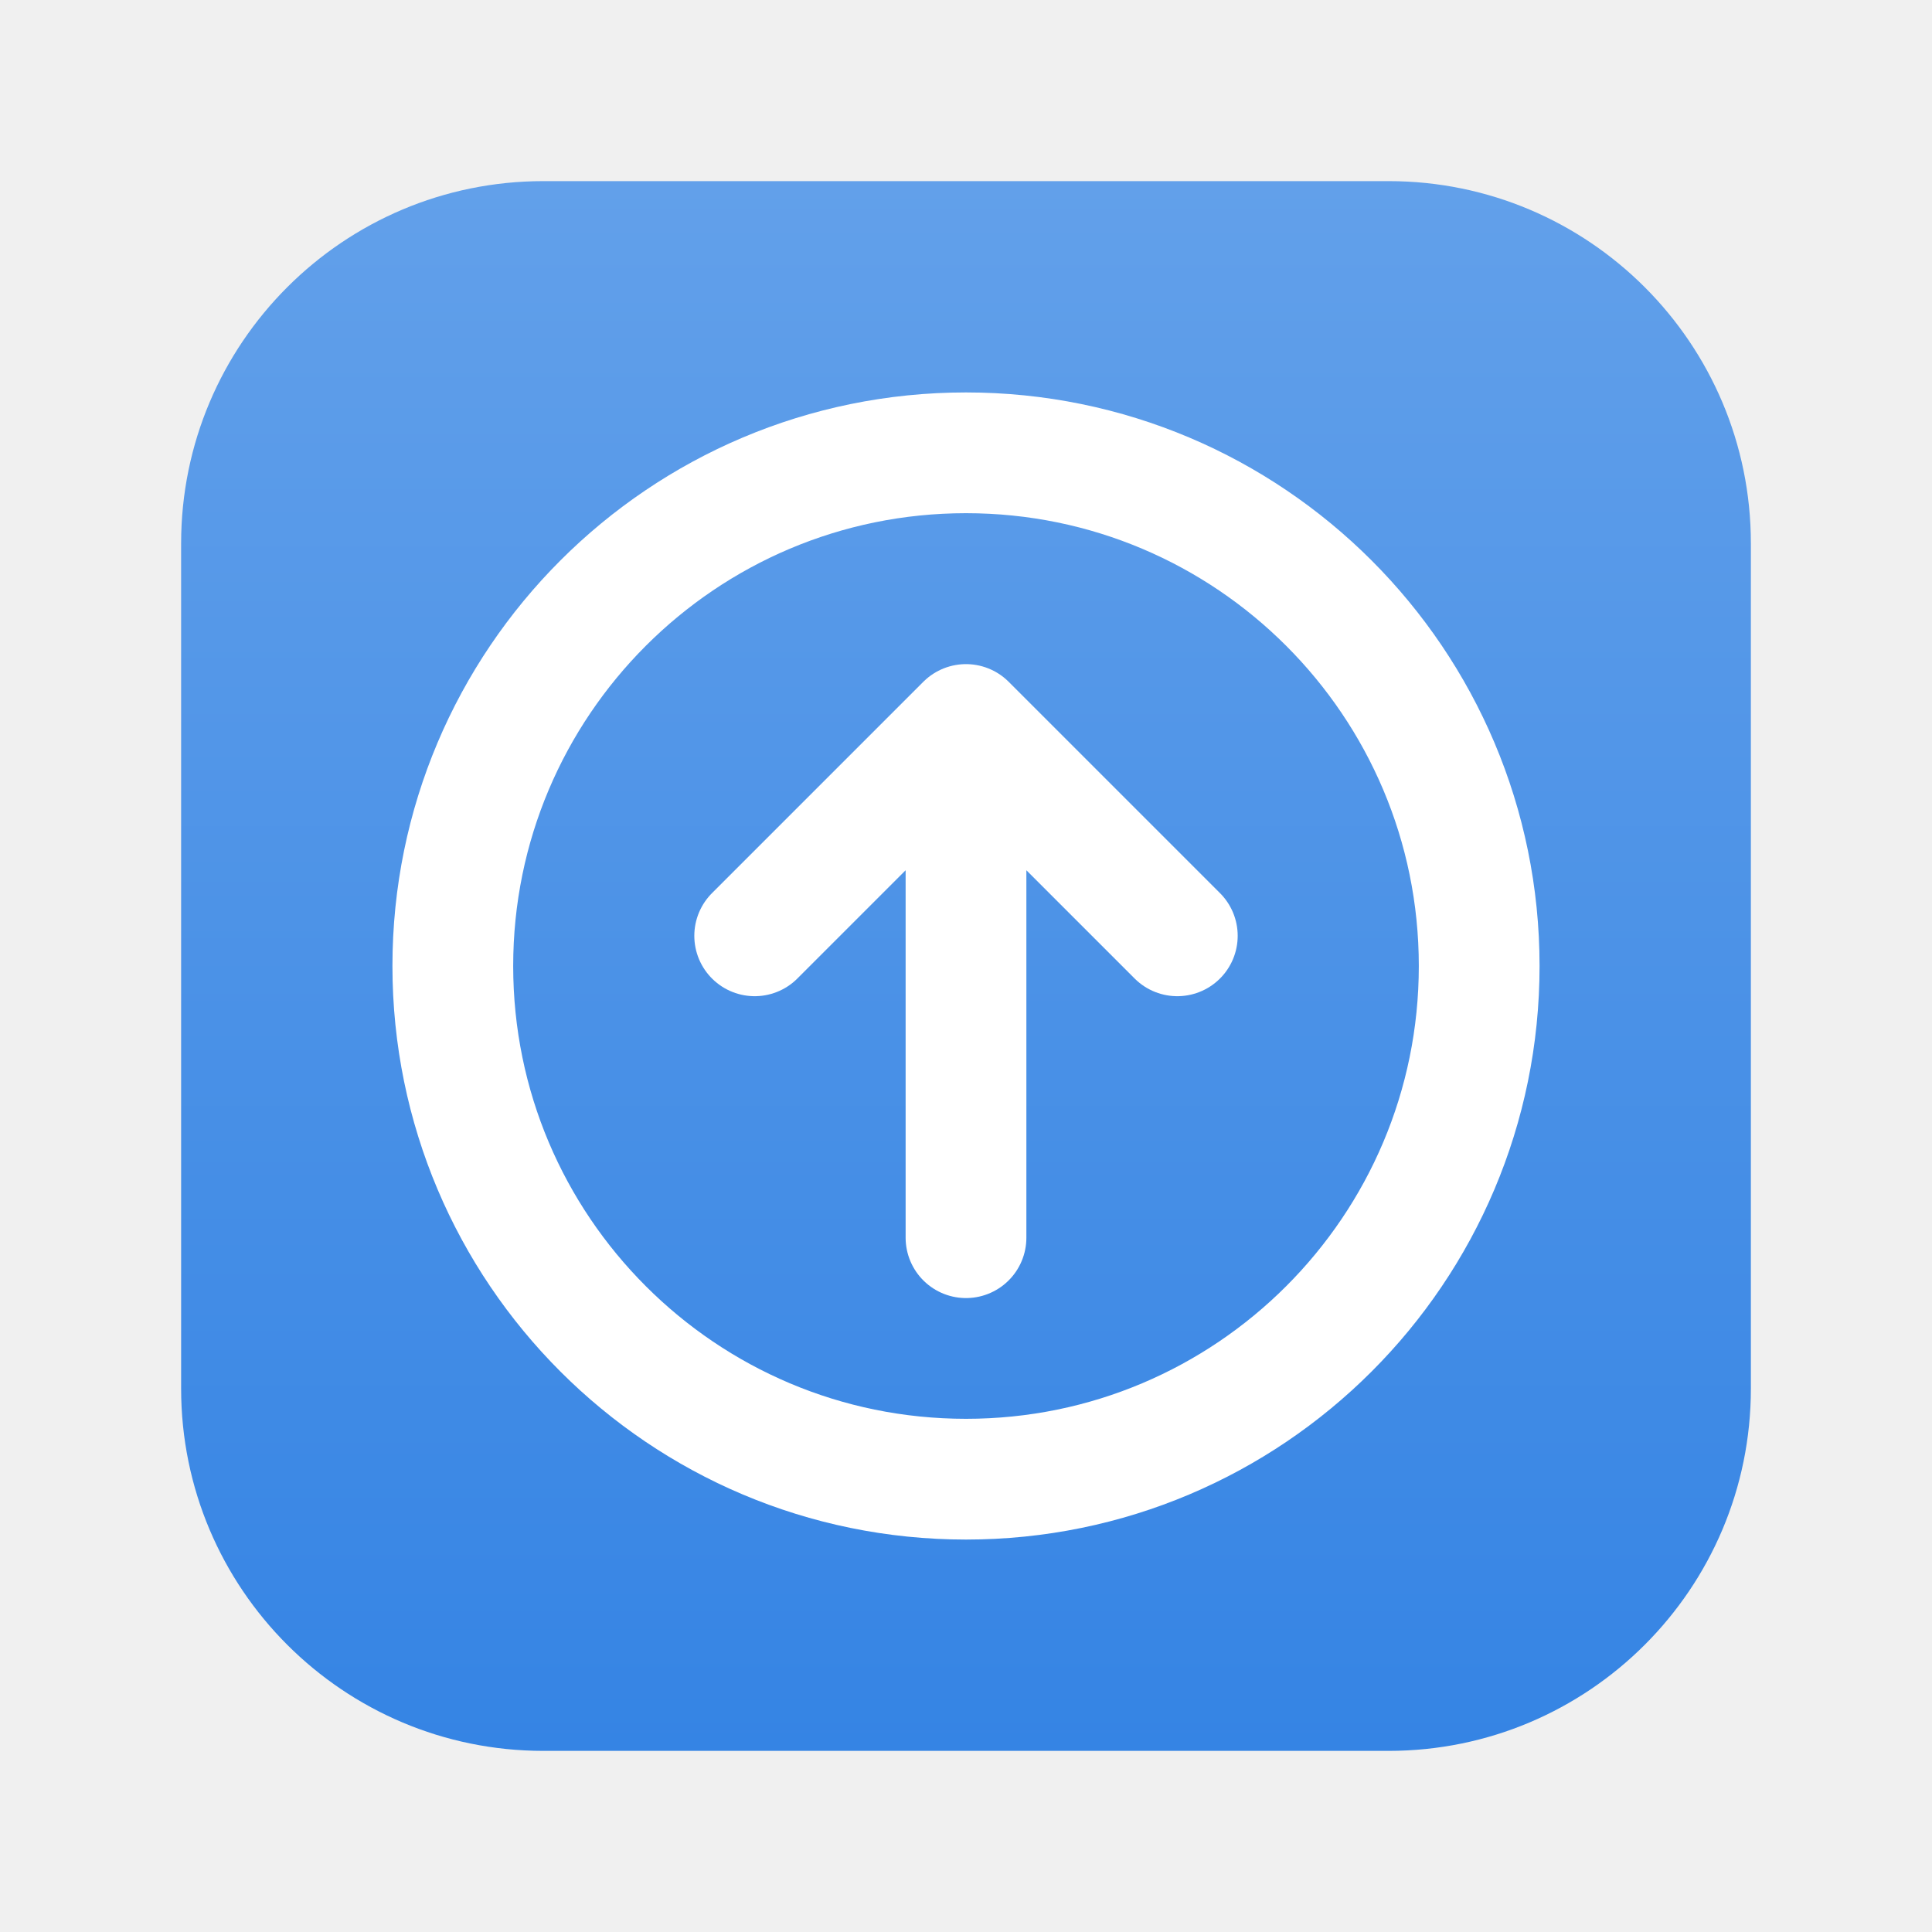
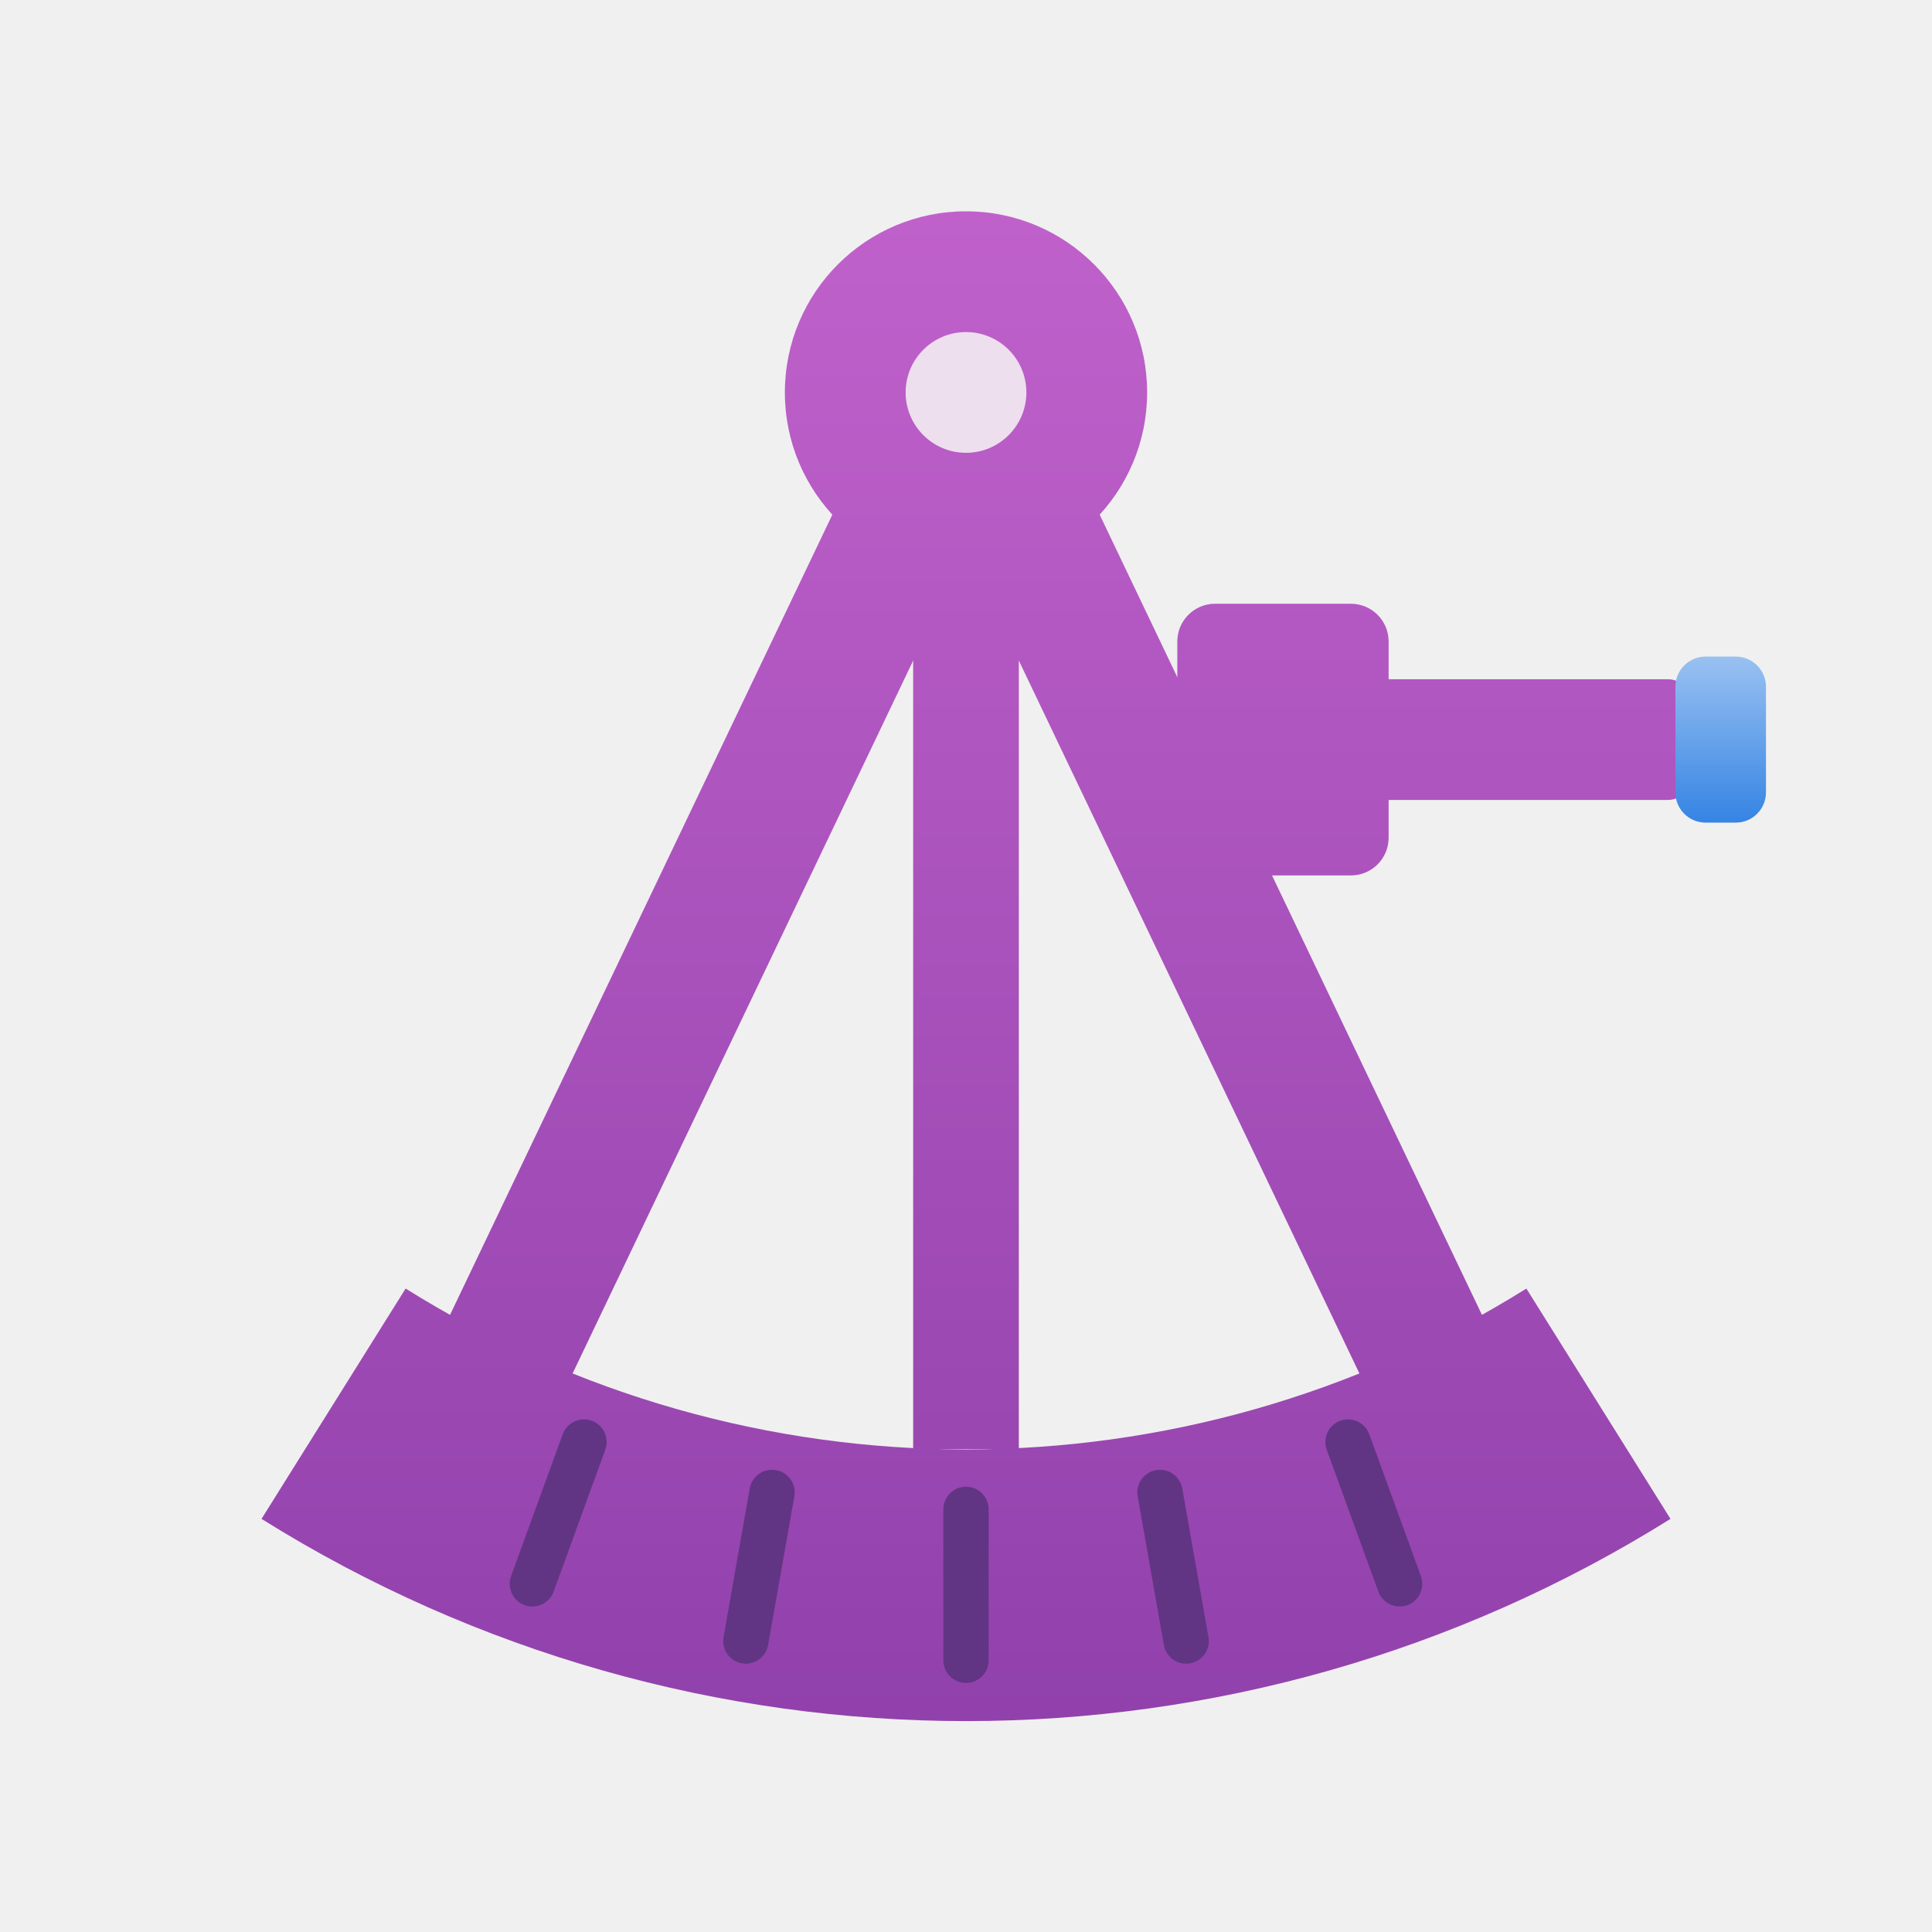
<svg xmlns="http://www.w3.org/2000/svg" width="128" height="128" viewBox="0 0 128 128">
  <defs>
-     <linearGradient id="bg" x1="0" y1="12" x2="0" y2="116" gradientUnits="userSpaceOnUse">
-       <stop offset="0" stop-color="#62a0ea" />
+     <linearGradient id="frame" x1="0" y1="14" x2="0" y2="114" gradientUnits="userSpaceOnUse">
+       <stop offset="0" stop-color="#c061cb" />
+       <stop offset="1" stop-color="#9141ac" />
+     </linearGradient>
+     <linearGradient id="glass" x1="0" y1="0" x2="0" y2="1">
+       <stop offset="0" stop-color="#99c1f1" />
      <stop offset="1" stop-color="#3584e4" />
    </linearGradient>
  </defs>
-   <rect x="12" y="12" width="104" height="104" rx="24" fill="url(#bg)" />
-   <circle cx="64" cy="64" r="34" fill="none" stroke="#fff" stroke-width="8" />
-   <path d="M64 82V48M50 62l14-14 14 14" fill="none" stroke="#fff" stroke-width="8" stroke-linecap="round" stroke-linejoin="round" />
+   <g fill="none" stroke="url(#frame)">
+     <path d="M64 26L31.800 93.400M64 26L96.200 93.400" stroke-width="9" />
+     <path d="M64 26V96" stroke-width="7" />
+   </g>
+   <g fill="url(#frame)">
+     <rect x="78" y="40" width="14" height="18" rx="2.500" />
+     <rect x="90" y="45" width="22" height="8" rx="1.500" />
+   </g>
+   <rect x="111" y="43.500" width="6" height="11" rx="2" fill="url(#glass)" />
+   <path d="M22.100 93A79 79 0 0 0 105.900 93" fill="none" stroke="url(#frame)" stroke-width="18" />
+   <g stroke="#613583" stroke-width="3" stroke-linecap="round">
+     <path d="M64 100V110" />
+     <path d="M64 100V110" transform="rotate(10 64 26)" />
+     <path d="M64 100V110" transform="rotate(20 64 26)" />
+     <path d="M64 100V110" transform="rotate(-10 64 26)" />
+     <path d="M64 100V110" transform="rotate(-20 64 26)" />
+   </g>
+   <circle cx="64" cy="26" r="12" fill="url(#frame)" />
+   <circle cx="64" cy="26" r="4" fill="#f6f5f4" fill-opacity="0.85" />
</svg>
